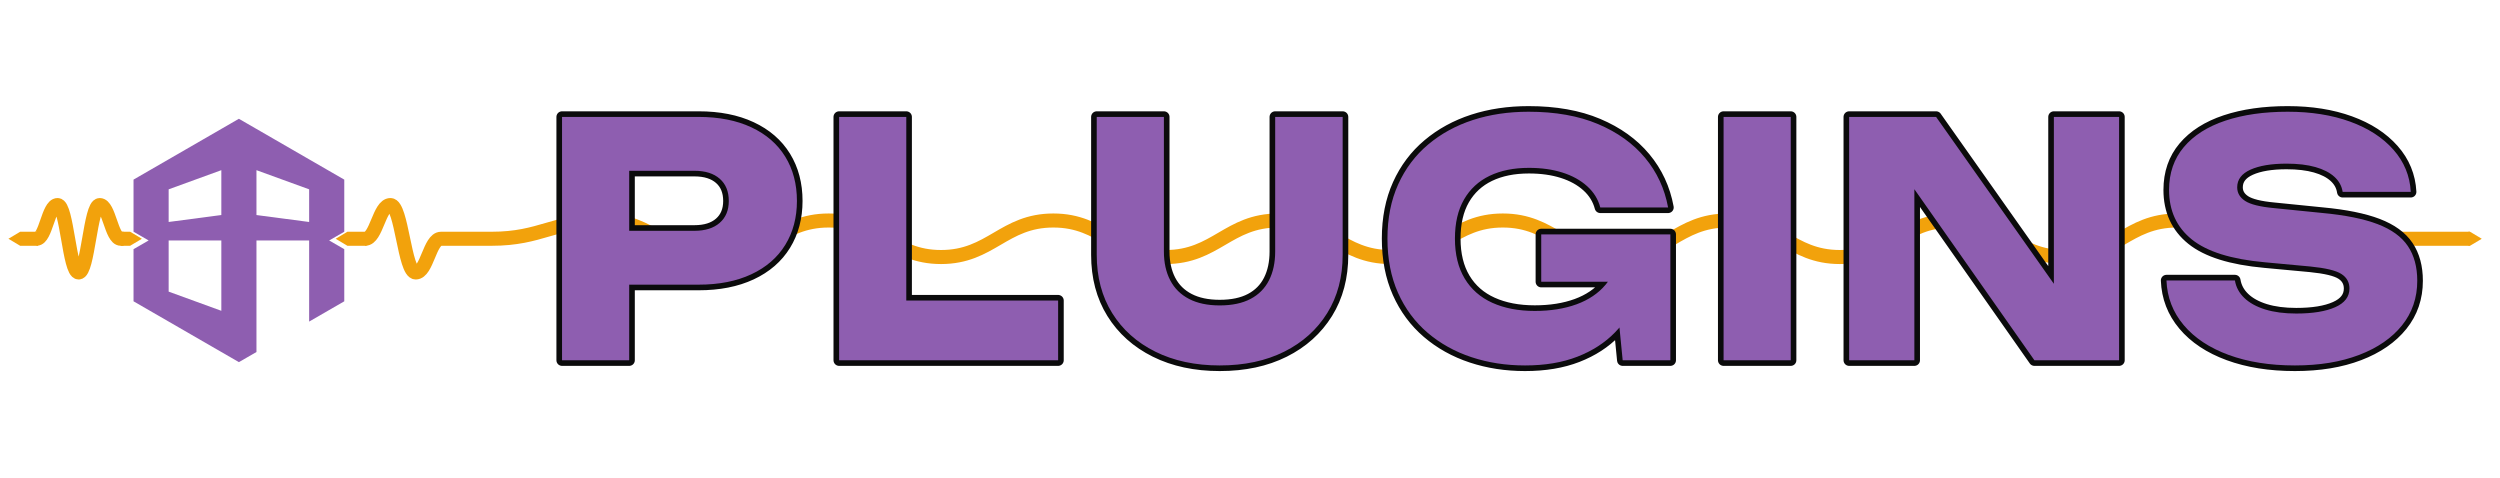
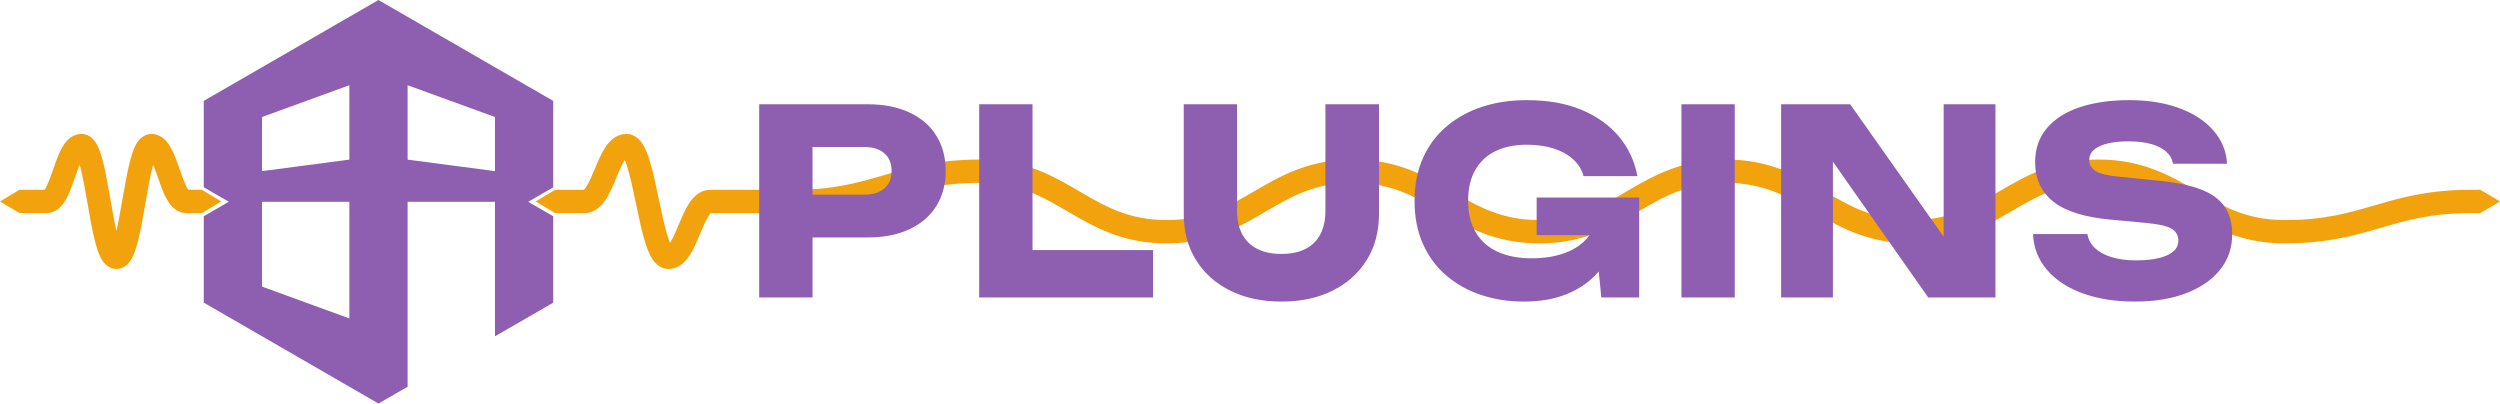
- <svg xmlns="http://www.w3.org/2000/svg" viewBox="0 0 3560 680" width="3560" height="680" role="img" aria-label="Plugins" style="display:block; flex:none">
-   <g fill="#F2A20C">
-     <polygon points="12,340 28.7,330 54,330 54,350 28.7,350" />
-     <path d="M52 340 C65.3 340, 68.7 292, 82 292 C95.3 292, 98.7 388, 112 388 C125.3 388, 128.7 292, 142 292 C155.3 292, 158.7 340, 172 340 L176 340" fill="none" stroke="#F2A20C" stroke-width="20" stroke-linecap="butt" stroke-linejoin="round" />
-     <polygon points="172,330 185.3,330 202,340 185.3,350 172,350" />
+ <svg xmlns="http://www.w3.org/2000/svg" width="2147.000" height="346.553" viewBox="0.000 0.000 2147.000 346.553" fill="none">
+   <path d="M325.05 0.036L350.058 14.467L375.066 28.916L400.074 43.346L425.083 57.795L450.091 72.226L475.099 86.656V160.863L453.58 173.295L475.099 185.726V259.933L425.083 288.813V173.295H350.058V332.123L325.05 346.553L175 259.915V185.708L196.519 173.277L175 160.845V86.638L325.05 0V0.036ZM350.058 73.189V137.091L425.083 146.978V100.487L350.058 73.189ZM300.041 73.189L225.016 100.487V146.96L300.041 137.073V73.171V73.189ZM300.041 173.313H225.016V246.139L300.041 273.455V173.331V173.313Z" fill="#8E5EB0" />
+   <path d="M0 173L16.7 163H42V183H16.7L0 173Z" fill="#F2A20C" />
+   <path d="M40 173C53.3 173 56.7 125 70 125C83.3 125 86.7 221 100 221C113.3 221 116.7 125 130 125C143.3 125 146.7 173 160 173H164" stroke="#F2A20C" stroke-width="20" stroke-linejoin="round" />
+   <path d="M160 163H173.3L190 173L173.3 183H160V163Z" fill="#F2A20C" />
+   <path d="M460 173L476.7 163H504V183H476.7L460 173Z" fill="#F2A20C" />
+   <path d="M2128 163H2130.0L2147 173L2130.0 183H2128V163Z" fill="#F2A20C" />
+   <path d="M502 173C518 173 522 125 538 125C554 125 558 221 574 221C590 221 594 173 610 173H682C753 173 771 147 842 147C913 147 931 199 1002 199C1073 199 1091 147 1162 147C1233 147 1251 199 1322 199C1393 199 1411 147 1482 147C1553 147 1571 199 1642 199C1713 199 1731 147 1802 147C1873 147 1891 199 1962 199C2033 199 2051 173 2122 173L2130 173" stroke="#F2A20C" stroke-width="20" stroke-linejoin="round" />
+   <g>
+     <path d="M745.134 89.54C758.997 89.54 770.98 91.899 781.083 96.619C791.185 101.338 798.891 108.012 804.2 116.64C809.509 125.268 812.164 135.334 812.164 146.838C812.164 158.194 809.509 168.186 804.2 176.814C798.891 185.442 791.185 192.116 781.083 196.835C770.98 201.555 758.997 203.914 745.134 203.914H673.237V167.191H742.258C749.632 167.191 755.384 165.384 759.513 161.77C763.643 158.157 765.708 153.179 765.708 146.838C765.708 140.348 763.643 135.297 759.513 131.684C755.384 128.07 749.632 126.263 742.258 126.263H677.219L697.793 105.026V255.46H652V89.54H745.134ZM886.725 89.54V235.107L866.152 214.754H990.257V255.46H840.932V89.54H886.725ZM1062.38 181.349C1062.38 188.871 1063.82 195.397 1066.7 200.928C1069.57 206.458 1073.85 210.699 1079.53 213.648C1085.21 216.598 1092.18 218.073 1100.43 218.073C1108.84 218.073 1115.85 216.598 1121.45 213.648C1127.05 210.699 1131.26 206.458 1134.06 200.928C1136.86 195.397 1138.26 188.871 1138.26 181.349V89.54H1184.28V183.561C1184.28 198.752 1180.77 211.989 1173.77 223.272C1166.76 234.554 1156.99 243.33 1144.46 249.598C1131.92 255.866 1117.25 259 1100.43 259C1083.77 259 1069.13 255.866 1056.52 249.598C1043.91 243.33 1034.1 234.554 1027.1 223.272C1020.09 211.989 1016.59 198.752 1016.59 183.561V89.54H1062.38V181.349ZM1391.79 183.561C1391.35 193.59 1389.32 203.14 1385.71 212.21C1382.1 221.281 1376.86 229.356 1370 236.435C1363.14 243.514 1354.59 249.045 1344.34 253.027C1334.09 257.009 1322.18 259 1308.61 259C1295.63 259 1283.47 257.12 1272.11 253.359C1260.76 249.598 1250.76 244.03 1242.14 236.656C1233.51 229.282 1226.8 220.211 1222.01 209.445C1217.21 198.679 1214.82 186.364 1214.82 172.5C1214.82 158.636 1217.25 146.321 1222.12 135.555C1226.98 124.789 1233.8 115.718 1242.58 108.344C1251.35 100.97 1261.53 95.402 1273.11 91.641C1284.68 87.88 1297.33 86 1311.05 86C1329.33 86 1345.11 88.802 1358.39 94.407C1371.66 100.011 1382.35 107.68 1390.46 117.414C1398.58 127.148 1403.81 138.431 1406.17 151.262H1359.94C1358.46 145.658 1355.48 140.828 1350.98 136.772C1346.48 132.716 1340.87 129.619 1334.16 127.48C1327.45 125.342 1319.82 124.272 1311.27 124.272C1300.94 124.272 1292.02 126.079 1284.5 129.692C1276.98 133.306 1271.15 138.689 1267.02 145.842C1262.89 152.995 1260.83 161.881 1260.83 172.5C1260.83 183.266 1263.04 192.337 1267.47 199.711C1271.89 207.085 1278.2 212.616 1286.38 216.303C1294.57 219.99 1304.19 221.834 1315.25 221.834C1326.02 221.834 1335.53 220.322 1343.79 217.299C1352.05 214.275 1358.65 209.814 1363.59 203.914C1368.53 198.015 1371.37 190.936 1372.1 182.676L1391.79 183.561ZM1319.67 201.923V169.624H1407.72V255.46H1375.2L1368.79 189.756L1377.41 201.923H1319.67ZM1444.01 89.54H1489.8V255.46H1444.01V89.54ZM1683.38 223.382L1669.22 226.258V89.54H1713.69V255.46H1655.95L1560.16 118.963L1574.1 116.087V255.46H1529.63V89.54H1588.92L1683.38 223.382ZM1746 201.038H1792.67C1793.41 205.61 1795.55 209.592 1799.09 212.985C1802.63 216.377 1807.38 218.995 1813.36 220.838C1819.33 222.682 1826.37 223.604 1834.48 223.604C1845.69 223.604 1854.54 222.166 1861.03 219.29C1867.52 216.414 1870.76 212.173 1870.76 206.569C1870.76 202.292 1868.92 198.974 1865.23 196.614C1861.55 194.254 1854.47 192.558 1844 191.526L1813.03 188.65C1790.17 186.585 1773.57 181.386 1763.25 173.053C1752.93 164.72 1747.77 153.474 1747.77 139.316C1747.77 127.812 1751.12 118.078 1757.83 110.114C1764.54 102.15 1773.98 96.14 1786.15 92.084C1798.31 88.028 1812.51 86 1828.73 86C1844.66 86 1858.82 88.249 1871.21 92.747C1883.6 97.246 1893.44 103.624 1900.74 111.884C1908.04 120.143 1911.99 129.729 1912.58 140.643H1866.12C1865.53 136.661 1863.65 133.232 1860.48 130.356C1857.31 127.48 1852.99 125.268 1847.54 123.719C1842.08 122.171 1835.52 121.396 1827.85 121.396C1817.52 121.396 1809.34 122.761 1803.29 125.489C1797.25 128.218 1794.22 132.237 1794.22 137.546C1794.22 141.381 1796.03 144.478 1799.64 146.838C1803.26 149.197 1809.78 150.82 1819.22 151.705L1852.18 155.023C1867.96 156.498 1880.57 159.042 1890.01 162.655C1899.45 166.269 1906.31 171.246 1910.58 177.588C1914.86 183.93 1917 191.821 1917 201.26C1917 212.911 1913.53 223.051 1906.6 231.678C1899.67 240.306 1889.94 247.017 1877.4 251.81C1864.87 256.603 1850.26 259 1833.6 259C1816.49 259 1801.41 256.603 1788.36 251.81C1775.31 247.017 1765.09 240.233 1757.72 231.457C1750.35 222.682 1746.44 212.542 1746 201.038Z" fill="#8E5EB0" />
  </g>
-   <g transform="translate(340,340) scale(0.9) translate(-300,-300)">
-     <g transform="translate(-2.96,-0.46) scale(2.0194)">
-       <path d="M150.13,54.79l13.76,7.94,13.76,7.95,13.76,7.94,13.76,7.95,13.76,7.94,13.76,7.94v40.83s-11.84,6.84-11.84,6.84l11.84,6.84v40.83s-27.52,15.89-27.52,15.89v-63.56h-41.28v87.39l-13.76,7.94-82.56-47.67v-40.83l11.84-6.84-11.84-6.84v-40.83l82.56-47.67ZM163.89,95.04v35.16l41.28,5.44v-25.58l-41.28-15.02ZM136.37,95.04l-41.28,15.02v25.57l41.28-5.44v-35.16ZM136.37,150.13h-41.28v40.07l41.28,15.03v-55.09Z" fill="#8E5EB0" />
-     </g>
-   </g>
-   <g fill="#F2A20C">
-     <polygon points="478,340 494.7,330 522,330 522,350 494.7,350" />
-     <path d="M520 340 C536 340, 540 292, 556 292 C572 292, 576 388, 592 388 C608 388, 612 340, 628 340 L700 340 C771 340, 789 314, 860 314 C931 314, 949 366, 1020 366 C1091 366, 1109 314, 1180 314 C1251 314, 1269 366, 1340 366 C1411 366, 1429 314, 1500 314 C1571 314, 1589 366, 1660 366 C1731 366, 1749 314, 1820 314 C1891 314, 1909 366, 1980 366 C2051 366, 2069 314, 2140 314 C2211 314, 2229 366, 2300 366 C2371 366, 2389 314, 2460 314 C2531 314, 2549 366, 2620 366 C2691 366, 2709 314, 2780 314 C2851 314, 2869 366, 2940 366 C3011 366, 3029 314, 3100 314 C3171 314, 3189 366, 3260 366 C3331 366, 3349 340, 3420 340 L3517 340" fill="none" stroke="#F2A20C" stroke-width="20" stroke-linecap="butt" stroke-linejoin="round" />
-     <polygon points="3515,330 3517.3,330 3534,340 3517.3,350 3515,350" />
-   </g>
-   <path d="M994.842 166.5Q1038.27 166.5 1069.917 181.284Q1101.564 196.068 1118.196 223.095Q1134.828 250.122 1134.828 286.158Q1134.828 321.732 1118.196 348.759Q1101.564 375.786 1069.917 390.57Q1038.27 405.354 994.842 405.354H844.692V328.662H988.836Q1011.936 328.662 1024.872 317.343Q1037.808 306.024 1037.808 286.158Q1037.808 265.83 1024.872 254.511Q1011.936 243.192 988.836 243.192H853.008L895.974 198.84V513.0H800.34V166.5Z M1290.542 166.5V470.496L1247.576 427.992H1506.758V513.0H1194.908V166.5Z M1657.39 358.23Q1657.39 381.792 1666.399 399.117Q1675.408 416.442 1693.195 425.682Q1710.982 434.922 1736.854 434.922Q1763.188 434.922 1780.744 425.682Q1798.3 416.442 1807.078 399.117Q1815.856 381.792 1815.856 358.23V166.5H1911.952V362.85Q1911.952 410.436 1890.007 445.779Q1868.062 481.122 1828.792 500.757Q1789.522 520.392 1736.854 520.392Q1684.648 520.392 1645.147 500.757Q1605.646 481.122 1583.701 445.779Q1561.756 410.436 1561.756 362.85V166.5H1657.39Z M2345.328 362.85Q2343.942 394.266 2332.623 422.679Q2321.304 451.092 2299.821 473.268Q2278.338 495.444 2246.229 507.918Q2214.12 520.392 2171.616 520.392Q2130.96 520.392 2095.386 508.611Q2059.812 496.83 2032.785 473.73Q2005.758 450.63 1990.743 416.904Q1975.728 383.178 1975.728 339.75Q1975.728 296.322 1990.974 262.596Q2006.22 228.87 2033.709 205.77Q2061.198 182.67 2097.465 170.889Q2133.732 159.108 2176.698 159.108Q2233.986 159.108 2275.566 176.664Q2317.146 194.22 2342.556 224.712Q2367.966 255.204 2375.358 295.398H2278.8Q2274.18 277.842 2260.089 265.137Q2245.998 252.432 2224.977 245.733Q2203.956 239.034 2177.16 239.034Q2144.82 239.034 2121.258 250.353Q2097.696 261.672 2084.76 284.079Q2071.824 306.486 2071.824 339.75Q2071.824 373.476 2085.684 396.576Q2099.544 419.676 2125.185 431.226Q2150.826 442.776 2185.476 442.776Q2219.202 442.776 2245.074 433.305Q2270.946 423.834 2286.423 405.354Q2301.9 386.874 2304.21 361.002ZM2194.716 401.196V333.744H2378.592V513.0H2310.678L2297.28 375.786L2315.298 401.196Z M2454.38 166.5H2550.014V513.0H2454.38Z M2954.284 446.01 2924.716 452.016V166.5H3017.578V513.0H2896.996L2696.95 227.946L2726.056 221.94V513.0H2633.194V166.5H2757.01Z M3085.05 399.348H3182.532Q3184.842 413.67 3195.93 424.296Q3207.018 434.922 3225.729 440.697Q3244.44 446.472 3269.85 446.472Q3304.962 446.472 3325.29 437.463Q3345.618 428.454 3345.618 410.898Q3345.618 397.5 3334.068 390.108Q3322.518 382.716 3289.716 379.482L3225.036 373.476Q3153.426 367.008 3121.086 340.905Q3088.746 314.802 3088.746 270.45Q3088.746 234.414 3109.767 209.466Q3130.788 184.518 3168.903 171.813Q3207.018 159.108 3257.838 159.108Q3307.734 159.108 3346.542 173.199Q3385.35 187.29 3408.219 213.162Q3431.088 239.034 3432.936 273.222H3335.916Q3334.068 260.748 3324.135 251.739Q3314.202 242.73 3297.108 237.879Q3280.014 233.028 3255.99 233.028Q3223.65 233.028 3204.708 241.575Q3185.766 250.122 3185.766 266.754Q3185.766 278.766 3197.085 286.158Q3208.404 293.55 3237.972 296.322L3306.81 303.252Q3356.244 307.872 3385.812 319.191Q3415.38 330.51 3428.778 350.376Q3442.176 370.242 3442.176 399.81Q3442.176 436.308 3420.462 463.335Q3398.748 490.362 3359.478 505.377Q3320.208 520.392 3268.002 520.392Q3214.41 520.392 3173.523 505.377Q3132.636 490.362 3109.536 462.873Q3086.436 435.384 3085.05 399.348Z" fill="#8E5EB0" stroke="#0B0B0C" stroke-width="16" stroke-linejoin="round" paint-order="stroke fill" />
</svg>
